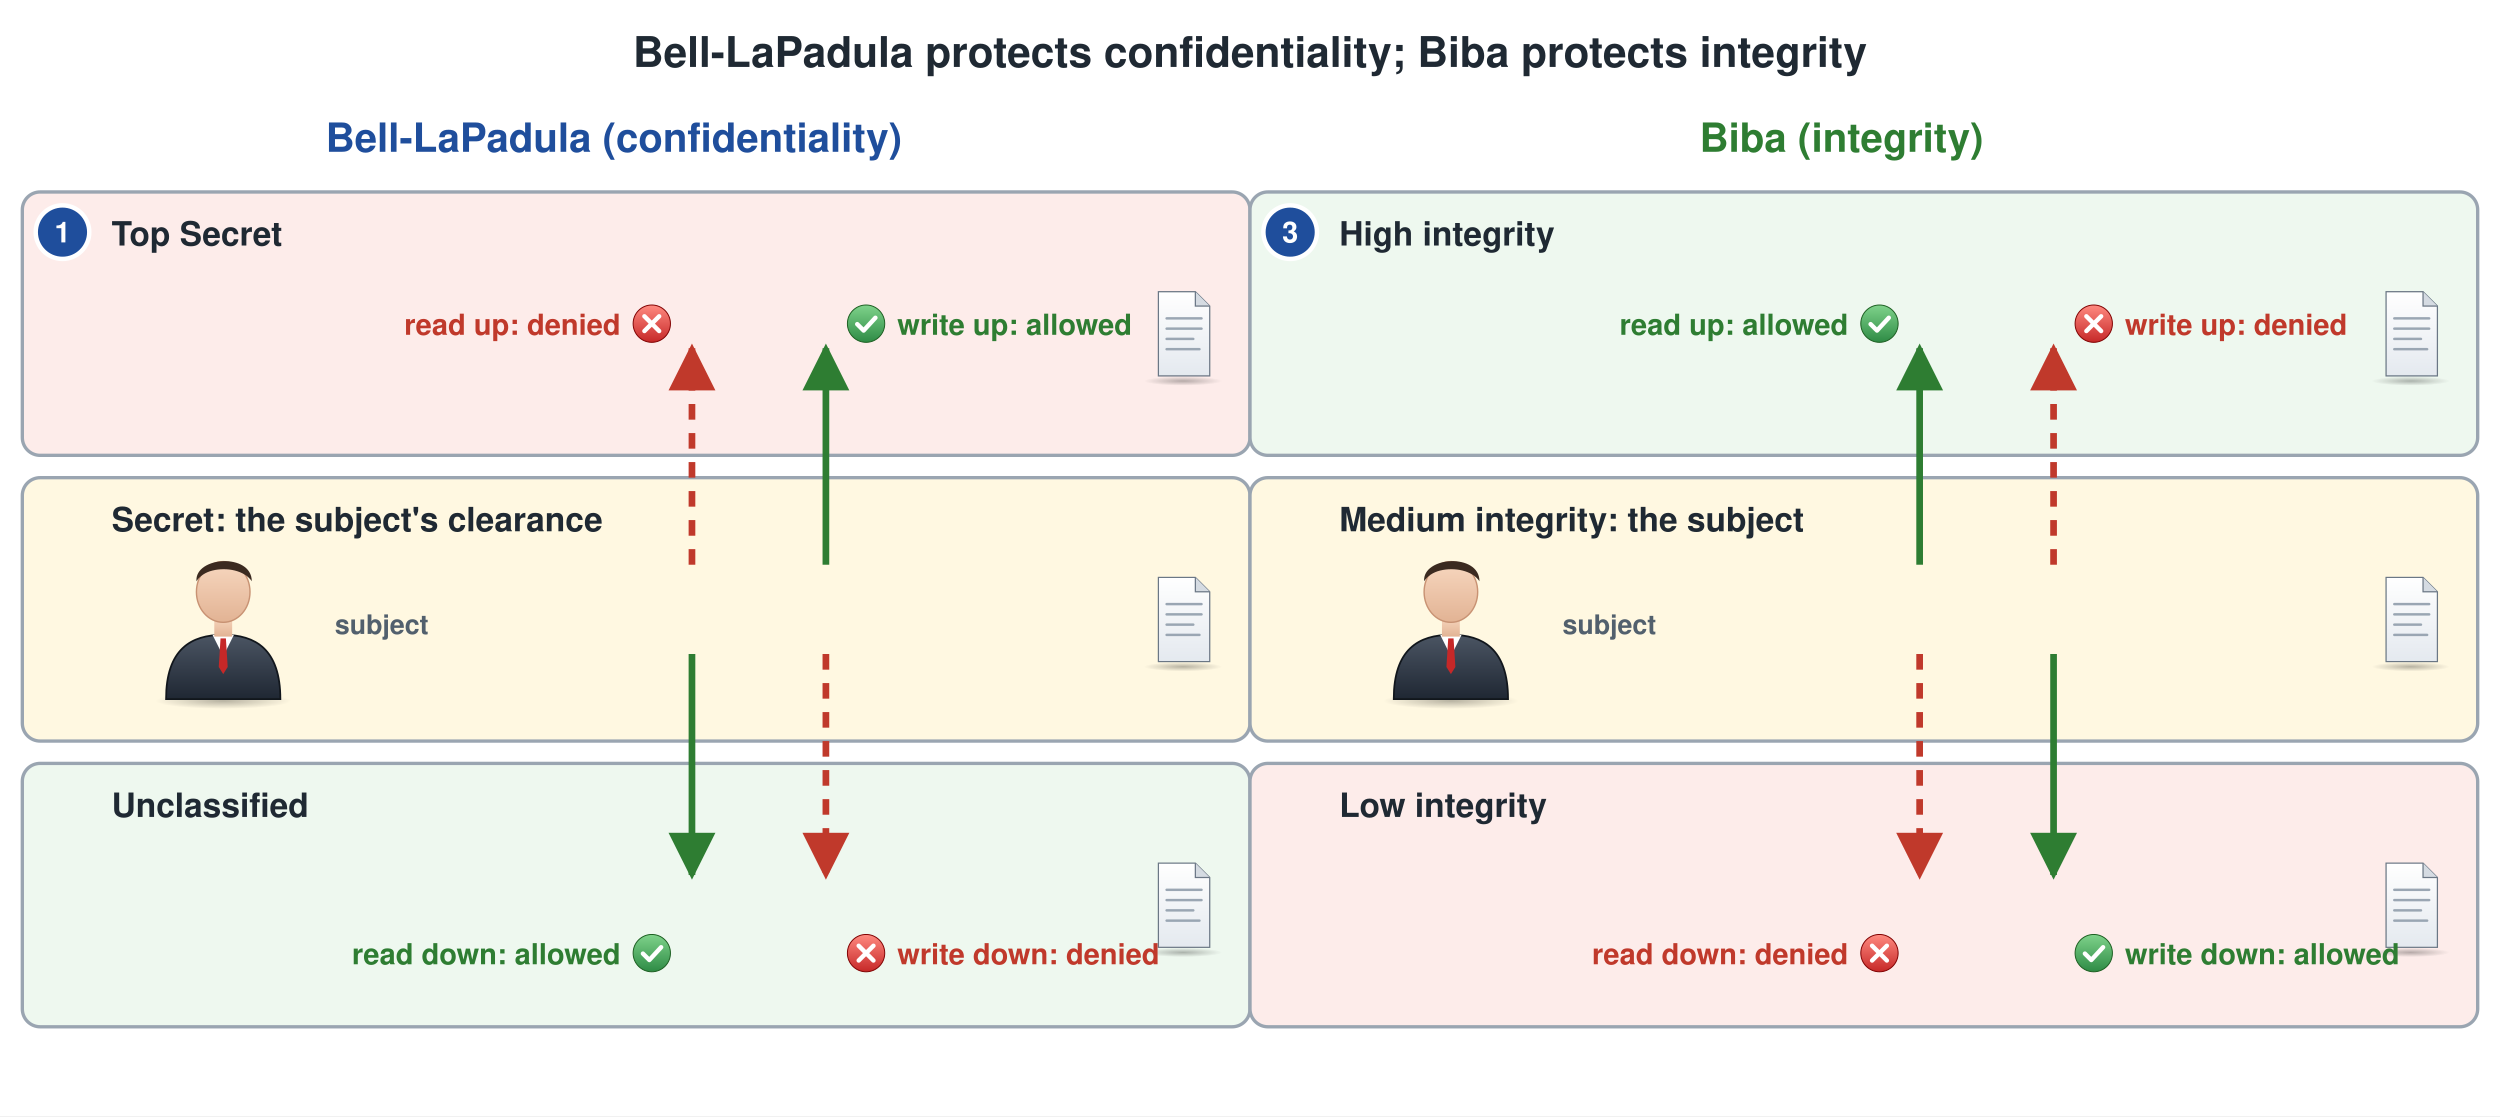
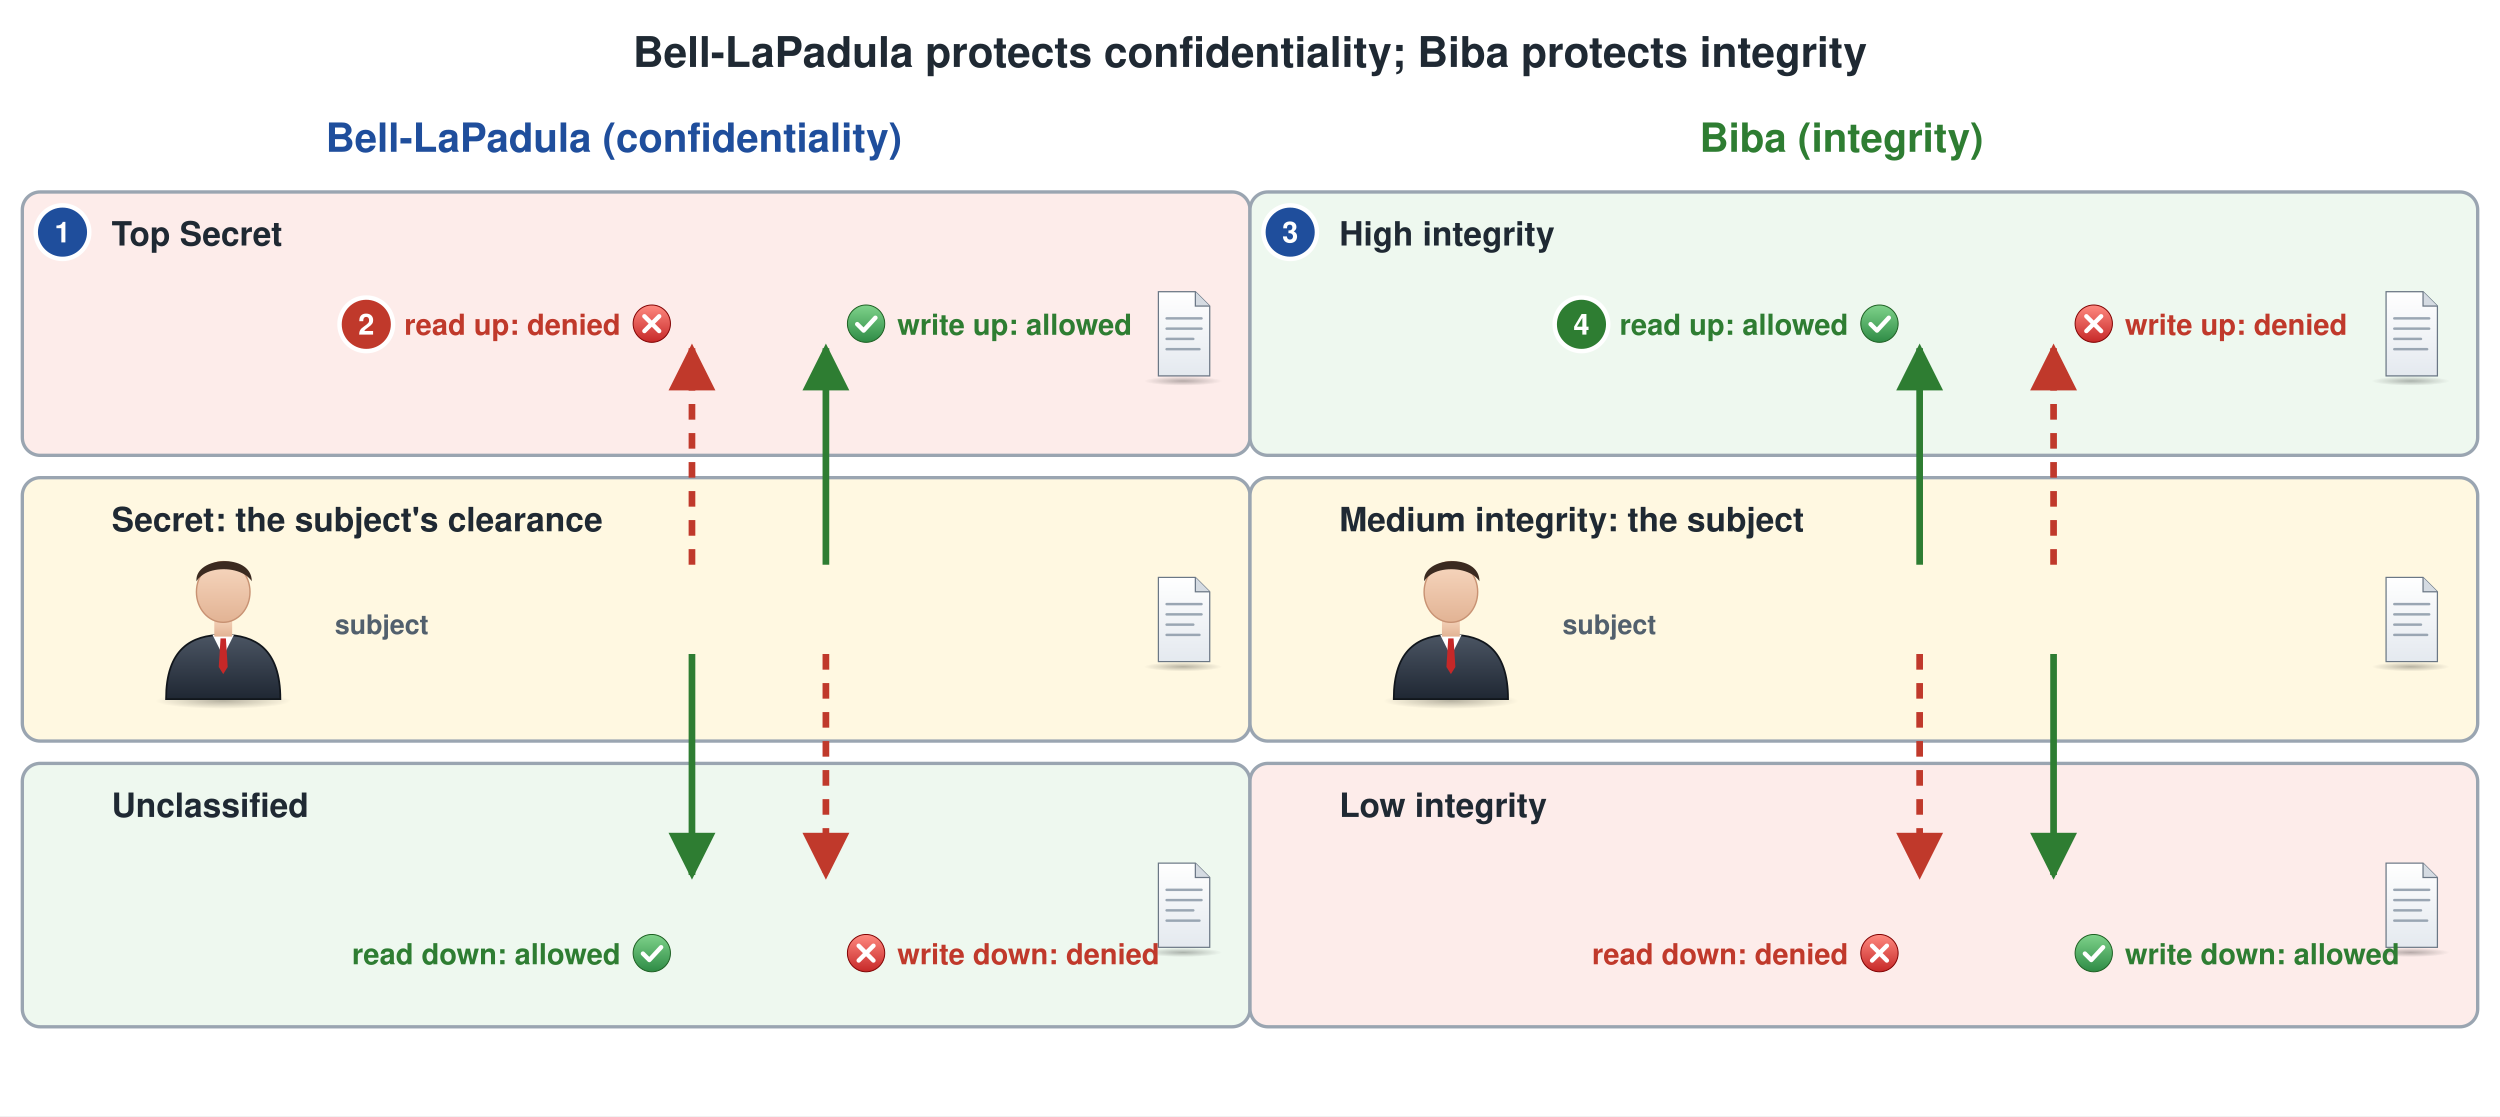
<svg xmlns="http://www.w3.org/2000/svg" viewBox="0 0 1120 500" width="1120" height="500" role="img" aria-labelledby="t d">
  <style>@media (prefers-reduced-motion: no-preference){.st{animation:fig-in .7s ease-out both}.s1{animation-delay:0.00s}.s2{animation-delay:0.90s}.s3{animation-delay:1.80s}.s4{animation-delay:2.70s}}@keyframes fig-in{from{opacity:0}to{opacity:1}}</style>
  <defs>
    <linearGradient id="g-box" x1="0" y1="0" x2="0" y2="1">
      <stop offset="0" stop-color="#f3f8fe" />
      <stop offset="1" stop-color="#c9ddf4" />
    </linearGradient>
    <filter id="f-drop" x="-10%" y="-10%" width="130%" height="140%">
      <feDropShadow dx="1.5" dy="2" stdDeviation="1.6" flood-color="#000" flood-opacity=".18" />
    </filter>
    <marker id="a-2e7d32" viewBox="0 0 10 10" refX="9" refY="5" markerWidth="7" markerHeight="7" orient="auto-start-reverse">
      <path d="M0 0 L10 5 L0 10 Z" fill="#2e7d32" />
    </marker>
    <marker id="a-c0392b" viewBox="0 0 10 10" refX="9" refY="5" markerWidth="7" markerHeight="7" orient="auto-start-reverse">
      <path d="M0 0 L10 5 L0 10 Z" fill="#c0392b" />
    </marker>
    <linearGradient id="g-steel" x1="0" y1="0" x2="1" y2="0">
      <stop offset="0" stop-color="#4a5361" />
      <stop offset=".5" stop-color="#2b313a" />
      <stop offset="1" stop-color="#1c2027" />
    </linearGradient>
    <linearGradient id="g-steel-top" x1="0" y1="0" x2="0" y2="1">
      <stop offset="0" stop-color="#7d8796" />
      <stop offset="1" stop-color="#4a5361" />
    </linearGradient>
    <linearGradient id="g-silver" x1="0" y1="0" x2="0" y2="1">
      <stop offset="0" stop-color="#f4f6f8" />
      <stop offset="1" stop-color="#b9c0c9" />
    </linearGradient>
    <linearGradient id="g-silver-side" x1="0" y1="0" x2="1" y2="0">
      <stop offset="0" stop-color="#d8dde3" />
      <stop offset="1" stop-color="#9aa3ae" />
    </linearGradient>
    <linearGradient id="g-screen" x1="0" y1="0" x2="1" y2="1">
      <stop offset="0" stop-color="#5fc3ff" />
      <stop offset=".55" stop-color="#1e88e5" />
      <stop offset="1" stop-color="#0b4f9c" />
    </linearGradient>
    <linearGradient id="g-router" x1="0" y1="0" x2="0" y2="1">
      <stop offset="0" stop-color="#6fb6e8" />
      <stop offset="1" stop-color="#1f5f99" />
    </linearGradient>
    <linearGradient id="g-router-top" x1="0" y1="0" x2="0" y2="1">
      <stop offset="0" stop-color="#e9f4fc" />
      <stop offset="1" stop-color="#a9cdea" />
    </linearGradient>
    <linearGradient id="g-db" x1="0" y1="0" x2="1" y2="0">
      <stop offset="0" stop-color="#8e99a6" />
      <stop offset=".45" stop-color="#e3e7eb" />
      <stop offset="1" stop-color="#7b8693" />
    </linearGradient>
    <linearGradient id="g-brick" x1="0" y1="0" x2="0" y2="1">
      <stop offset="0" stop-color="#e2774f" />
      <stop offset="1" stop-color="#b2472a" />
    </linearGradient>
    <linearGradient id="g-cloud" x1="0" y1="0" x2="0" y2="1">
      <stop offset="0" stop-color="#ffffff" />
      <stop offset="1" stop-color="#b8dcf5" />
    </linearGradient>
    <linearGradient id="g-skin" x1="0" y1="0" x2="0" y2="1">
      <stop offset="0" stop-color="#f7d7bf" />
      <stop offset="1" stop-color="#e2b394" />
    </linearGradient>
    <linearGradient id="g-suit" x1="0" y1="0" x2="0" y2="1">
      <stop offset="0" stop-color="#4b5563" />
      <stop offset="1" stop-color="#1f2733" />
    </linearGradient>
    <linearGradient id="g-suit2" x1="0" y1="0" x2="0" y2="1">
      <stop offset="0" stop-color="#7b5ea7" />
      <stop offset="1" stop-color="#46336b" />
    </linearGradient>
    <linearGradient id="g-hood" x1="0" y1="0" x2="0" y2="1">
      <stop offset="0" stop-color="#3a3f47" />
      <stop offset="1" stop-color="#0f1216" />
    </linearGradient>
    <linearGradient id="g-robot" x1="0" y1="0" x2="0" y2="1">
      <stop offset="0" stop-color="#e8eef5" />
      <stop offset="1" stop-color="#9fb0c3" />
    </linearGradient>
    <linearGradient id="g-gold" x1="0" y1="0" x2="0" y2="1">
      <stop offset="0" stop-color="#ffe08a" />
      <stop offset="1" stop-color="#d49a1f" />
    </linearGradient>
    <linearGradient id="g-paper" x1="0" y1="0" x2="0" y2="1">
      <stop offset="0" stop-color="#ffffff" />
      <stop offset="1" stop-color="#e4e9ef" />
    </linearGradient>
    <linearGradient id="g-green" x1="0" y1="0" x2="0" y2="1">
      <stop offset="0" stop-color="#7fd38b" />
      <stop offset="1" stop-color="#2e8b45" />
    </linearGradient>
    <linearGradient id="g-red" x1="0" y1="0" x2="0" y2="1">
      <stop offset="0" stop-color="#ff8a80" />
      <stop offset="1" stop-color="#c62828" />
    </linearGradient>
    <radialGradient id="g-shadow">
      <stop offset="0" stop-color="#000" stop-opacity=".28" />
      <stop offset="1" stop-color="#000" stop-opacity="0" />
    </radialGradient>
    <linearGradient id="g-suit3" x1="0" y1="0" x2="0" y2="1">
      <stop offset="0" stop-color="#2e86c1" />
      <stop offset="1" stop-color="#1b4f72" />
    </linearGradient>
    <symbol id="i-document" viewBox="0 0 100 100">
      <ellipse cx="50" cy="95" rx="38" ry="4.5" fill="url(#g-shadow)" />
      <path d="M26 8 H62 L76 22 V90 H26 Z" fill="url(#g-paper)" stroke="#6b7785" stroke-width="1.2" />
      <path d="M62 8 V22 H76" fill="#d5dbe2" stroke="#6b7785" stroke-width="1.2" />
      <g stroke="#9aa6b3" stroke-width="2.4" stroke-linecap="round">
        <line x1="34" y1="34" x2="68" y2="34" />
        <line x1="34" y1="44" x2="68" y2="44" />
        <line x1="34" y1="54" x2="60" y2="54" />
        <line x1="34" y1="64" x2="66" y2="64" />
      </g>
    </symbol>
    <symbol id="i-user" viewBox="0 0 100 100">
      <ellipse cx="50" cy="95" rx="38" ry="4.5" fill="url(#g-shadow)" />
      <path d="M18 94 C18 66 32 58 50 58 C68 58 82 66 82 94 Z" fill="url(#g-suit)" stroke="#11161c" stroke-width="1" />
      <path d="M44 58 L50 70 L56 58 Z" fill="#fff" />
      <path d="M48.5 60 L51.5 60 L52.5 76 L50 80 L47.5 76 Z" fill="#c62828" />
      <rect x="45" y="48" width="10" height="11" fill="url(#g-skin)" />
      <ellipse cx="50" cy="34" rx="15" ry="17" fill="url(#g-skin)" stroke="#c89273" stroke-width=".8" />
      <path d="M35 28 C34 14 66 12 66 28 C62 22 52 20 44 22 C40 23 37 25 35 28 Z" fill="#3b2a20" />
    </symbol>
    <symbol id="i-cross" viewBox="0 0 100 100">
      <circle cx="50" cy="50" r="38" fill="url(#g-red)" stroke="#7f0000" stroke-width="2" />
      <path d="M35 35 L65 65 M65 35 L35 65" stroke="#fff" stroke-width="9" stroke-linecap="round" />
    </symbol>
    <symbol id="i-check" viewBox="0 0 100 100">
      <circle cx="50" cy="50" r="38" fill="url(#g-green)" stroke="#1b5e20" stroke-width="2" />
      <path d="M32 51 L45 64 L69 38" fill="none" stroke="#fff" stroke-width="9" stroke-linecap="round" stroke-linejoin="round" />
    </symbol>
  </defs>
  <rect width="1120" height="500" fill="#ffffff" />
  <text x="560.0" y="30.0" font-family="Helvetica, Arial, sans-serif" font-size="19" fill="#1f2933" font-weight="bold" text-anchor="middle">Bell-LaPadula protects confidentiality; Biba protects integrity</text>
  <g class="st s1">
    <text x="275.0" y="68.0" font-family="Helvetica, Arial, sans-serif" font-size="18" fill="#1f4e9c" font-weight="bold" text-anchor="middle">Bell-LaPadula (confidentiality)</text>
  </g>
  <g class="st s1">
    <rect x="10.0" y="86.0" width="550.0" height="118.0" rx="8" fill="#fdecea" fill-opacity="1" stroke="#9aa5b1" stroke-width="1.5" />
  </g>
  <g class="st s1">
    <use href="#i-document" x="507.0" y="127.0" width="46" height="46" />
  </g>
  <g class="st s1">
    <text x="50.0" y="110.0" font-family="Helvetica, Arial, sans-serif" font-size="15" fill="#1f2933" font-weight="bold" text-anchor="start">Top Secret</text>
  </g>
  <g class="st s1">
    <rect x="10.0" y="214.0" width="550.0" height="118.0" rx="8" fill="#fff8e1" fill-opacity="1" stroke="#9aa5b1" stroke-width="1.5" />
  </g>
  <g class="st s1">
    <use href="#i-document" x="507.0" y="255.0" width="46" height="46" />
  </g>
  <g class="st s1">
    <text x="50.0" y="238.0" font-family="Helvetica, Arial, sans-serif" font-size="15" fill="#1f2933" font-weight="bold" text-anchor="start">Secret: the subject's clearance</text>
  </g>
  <g class="st s1">
    <rect x="10.0" y="342.0" width="550.0" height="118.0" rx="8" fill="#eef8ef" fill-opacity="1" stroke="#9aa5b1" stroke-width="1.5" />
  </g>
  <g class="st s1">
    <use href="#i-document" x="507.0" y="383.0" width="46" height="46" />
  </g>
  <g class="st s1">
    <text x="50.0" y="366.0" font-family="Helvetica, Arial, sans-serif" font-size="15" fill="#1f2933" font-weight="bold" text-anchor="start">Unclassified</text>
  </g>
  <g class="st s1">
    <use href="#i-user" x="60.0" y="238.0" width="80" height="80" />
  </g>
  <g class="st s1">
    <circle cx="28" cy="104" r="12" fill="#1f4e9c" stroke="#fff" stroke-width="2" />
    <text x="28.0" y="108.6" font-family="Helvetica, Arial, sans-serif" font-size="13" fill="#fff" font-weight="bold" text-anchor="middle">1</text>
  </g>
  <g class="st s2">
    <path d="M310.0 253.0 L310.0 156.0" fill="none" stroke="#c0392b" stroke-width="3" stroke-dasharray="7 6" marker-end="url(#a-c0392b)" stroke-linejoin="round" />
  </g>
  <g class="st s2">
    <use href="#i-cross" x="281.0" y="134.0" width="22" height="22" />
  </g>
  <g class="st s2">
    <text x="278.0" y="150.0" font-family="Helvetica, Arial, sans-serif" font-size="13" fill="#c0392b" font-weight="bold" text-anchor="end">read up: denied</text>
  </g>
  <g class="st s2">
    <path d="M310.0 293.0 L310.0 392.0" fill="none" stroke="#2e7d32" stroke-width="3" marker-end="url(#a-2e7d32)" stroke-linejoin="round" />
  </g>
  <g class="st s2">
    <use href="#i-check" x="281.0" y="416.0" width="22" height="22" />
  </g>
  <g class="st s2">
    <text x="278.0" y="432.0" font-family="Helvetica, Arial, sans-serif" font-size="13" fill="#2e7d32" font-weight="bold" text-anchor="end">read down: allowed</text>
  </g>
  <g class="st s2">
    <path d="M370.0 253.0 L370.0 156.0" fill="none" stroke="#2e7d32" stroke-width="3" marker-end="url(#a-2e7d32)" stroke-linejoin="round" />
  </g>
  <g class="st s2">
    <use href="#i-check" x="377.0" y="134.0" width="22" height="22" />
  </g>
  <g class="st s2">
    <text x="402.0" y="150.0" font-family="Helvetica, Arial, sans-serif" font-size="13" fill="#2e7d32" font-weight="bold" text-anchor="start">write up: allowed</text>
  </g>
  <g class="st s2">
    <path d="M370.0 293.0 L370.0 392.0" fill="none" stroke="#c0392b" stroke-width="3" stroke-dasharray="7 6" marker-end="url(#a-c0392b)" stroke-linejoin="round" />
  </g>
  <g class="st s2">
    <use href="#i-cross" x="377.0" y="416.0" width="22" height="22" />
  </g>
  <g class="st s2">
    <text x="402.0" y="432.0" font-family="Helvetica, Arial, sans-serif" font-size="13" fill="#c0392b" font-weight="bold" text-anchor="start">write down: denied</text>
  </g>
  <g class="st s1">
    <text x="150.0" y="284.0" font-family="Helvetica, Arial, sans-serif" font-size="12" fill="#52606d" font-weight="bold" text-anchor="start">subject</text>
  </g>
  <g class="st s3">
    <text x="825.0" y="68.0" font-family="Helvetica, Arial, sans-serif" font-size="18" fill="#2e7d32" font-weight="bold" text-anchor="middle">Biba (integrity)</text>
  </g>
  <g class="st s3">
    <rect x="560.0" y="86.0" width="550.0" height="118.0" rx="8" fill="#eef8ef" fill-opacity="1" stroke="#9aa5b1" stroke-width="1.5" />
  </g>
  <g class="st s3">
    <use href="#i-document" x="1057.0" y="127.0" width="46" height="46" />
  </g>
  <g class="st s3">
    <text x="600.0" y="110.0" font-family="Helvetica, Arial, sans-serif" font-size="15" fill="#1f2933" font-weight="bold" text-anchor="start">High integrity</text>
  </g>
  <g class="st s3">
    <rect x="560.0" y="214.0" width="550.0" height="118.0" rx="8" fill="#fff8e1" fill-opacity="1" stroke="#9aa5b1" stroke-width="1.5" />
  </g>
  <g class="st s3">
    <use href="#i-document" x="1057.0" y="255.0" width="46" height="46" />
  </g>
  <g class="st s3">
    <text x="600.0" y="238.0" font-family="Helvetica, Arial, sans-serif" font-size="15" fill="#1f2933" font-weight="bold" text-anchor="start">Medium integrity: the subject</text>
  </g>
  <g class="st s3">
    <rect x="560.0" y="342.0" width="550.0" height="118.0" rx="8" fill="#fdecea" fill-opacity="1" stroke="#9aa5b1" stroke-width="1.5" />
  </g>
  <g class="st s3">
    <use href="#i-document" x="1057.0" y="383.0" width="46" height="46" />
  </g>
  <g class="st s3">
    <text x="600.0" y="366.0" font-family="Helvetica, Arial, sans-serif" font-size="15" fill="#1f2933" font-weight="bold" text-anchor="start">Low integrity</text>
  </g>
  <g class="st s3">
    <use href="#i-user" x="610.0" y="238.0" width="80" height="80" />
  </g>
  <g class="st s3">
    <circle cx="578" cy="104" r="12" fill="#1f4e9c" stroke="#fff" stroke-width="2" />
    <text x="578.0" y="108.6" font-family="Helvetica, Arial, sans-serif" font-size="13" fill="#fff" font-weight="bold" text-anchor="middle">3</text>
  </g>
  <g class="st s4">
    <path d="M860.0 253.0 L860.0 156.0" fill="none" stroke="#2e7d32" stroke-width="3" marker-end="url(#a-2e7d32)" stroke-linejoin="round" />
  </g>
  <g class="st s4">
    <use href="#i-check" x="831.0" y="134.0" width="22" height="22" />
  </g>
  <g class="st s4">
    <text x="828.0" y="150.0" font-family="Helvetica, Arial, sans-serif" font-size="13" fill="#2e7d32" font-weight="bold" text-anchor="end">read up: allowed</text>
  </g>
  <g class="st s4">
    <path d="M860.0 293.0 L860.0 392.0" fill="none" stroke="#c0392b" stroke-width="3" stroke-dasharray="7 6" marker-end="url(#a-c0392b)" stroke-linejoin="round" />
  </g>
  <g class="st s4">
    <use href="#i-cross" x="831.0" y="416.0" width="22" height="22" />
  </g>
  <g class="st s4">
    <text x="828.0" y="432.0" font-family="Helvetica, Arial, sans-serif" font-size="13" fill="#c0392b" font-weight="bold" text-anchor="end">read down: denied</text>
  </g>
  <g class="st s4">
    <path d="M920.0 253.0 L920.0 156.0" fill="none" stroke="#c0392b" stroke-width="3" stroke-dasharray="7 6" marker-end="url(#a-c0392b)" stroke-linejoin="round" />
  </g>
  <g class="st s4">
    <use href="#i-cross" x="927.0" y="134.0" width="22" height="22" />
  </g>
  <g class="st s4">
    <text x="952.0" y="150.0" font-family="Helvetica, Arial, sans-serif" font-size="13" fill="#c0392b" font-weight="bold" text-anchor="start">write up: denied</text>
  </g>
  <g class="st s4">
    <path d="M920.0 293.0 L920.0 392.0" fill="none" stroke="#2e7d32" stroke-width="3" marker-end="url(#a-2e7d32)" stroke-linejoin="round" />
  </g>
  <g class="st s4">
    <use href="#i-check" x="927.0" y="416.0" width="22" height="22" />
  </g>
  <g class="st s4">
    <text x="952.0" y="432.0" font-family="Helvetica, Arial, sans-serif" font-size="13" fill="#2e7d32" font-weight="bold" text-anchor="start">write down: allowed</text>
  </g>
  <g class="st s3">
    <text x="700.0" y="284.0" font-family="Helvetica, Arial, sans-serif" font-size="12" fill="#52606d" font-weight="bold" text-anchor="start">subject</text>
  </g>
+   <g class="st s2">
+     <circle cx="164.1" cy="145.3" r="12" fill="#c0392b" stroke="#fff" stroke-width="2" />
+     <text x="164.1" y="149.9" font-family="Helvetica, Arial, sans-serif" font-size="13" fill="#fff" font-weight="bold" text-anchor="middle">2</text>
+   </g>
+   <g class="st s4">
+     <circle cx="708.5" cy="145.3" r="12" fill="#2e7d32" stroke="#fff" stroke-width="2" />
+     <text x="708.5" y="149.9" font-family="Helvetica, Arial, sans-serif" font-size="13" fill="#fff" font-weight="bold" text-anchor="middle">4</text>
+   </g>
</svg>
